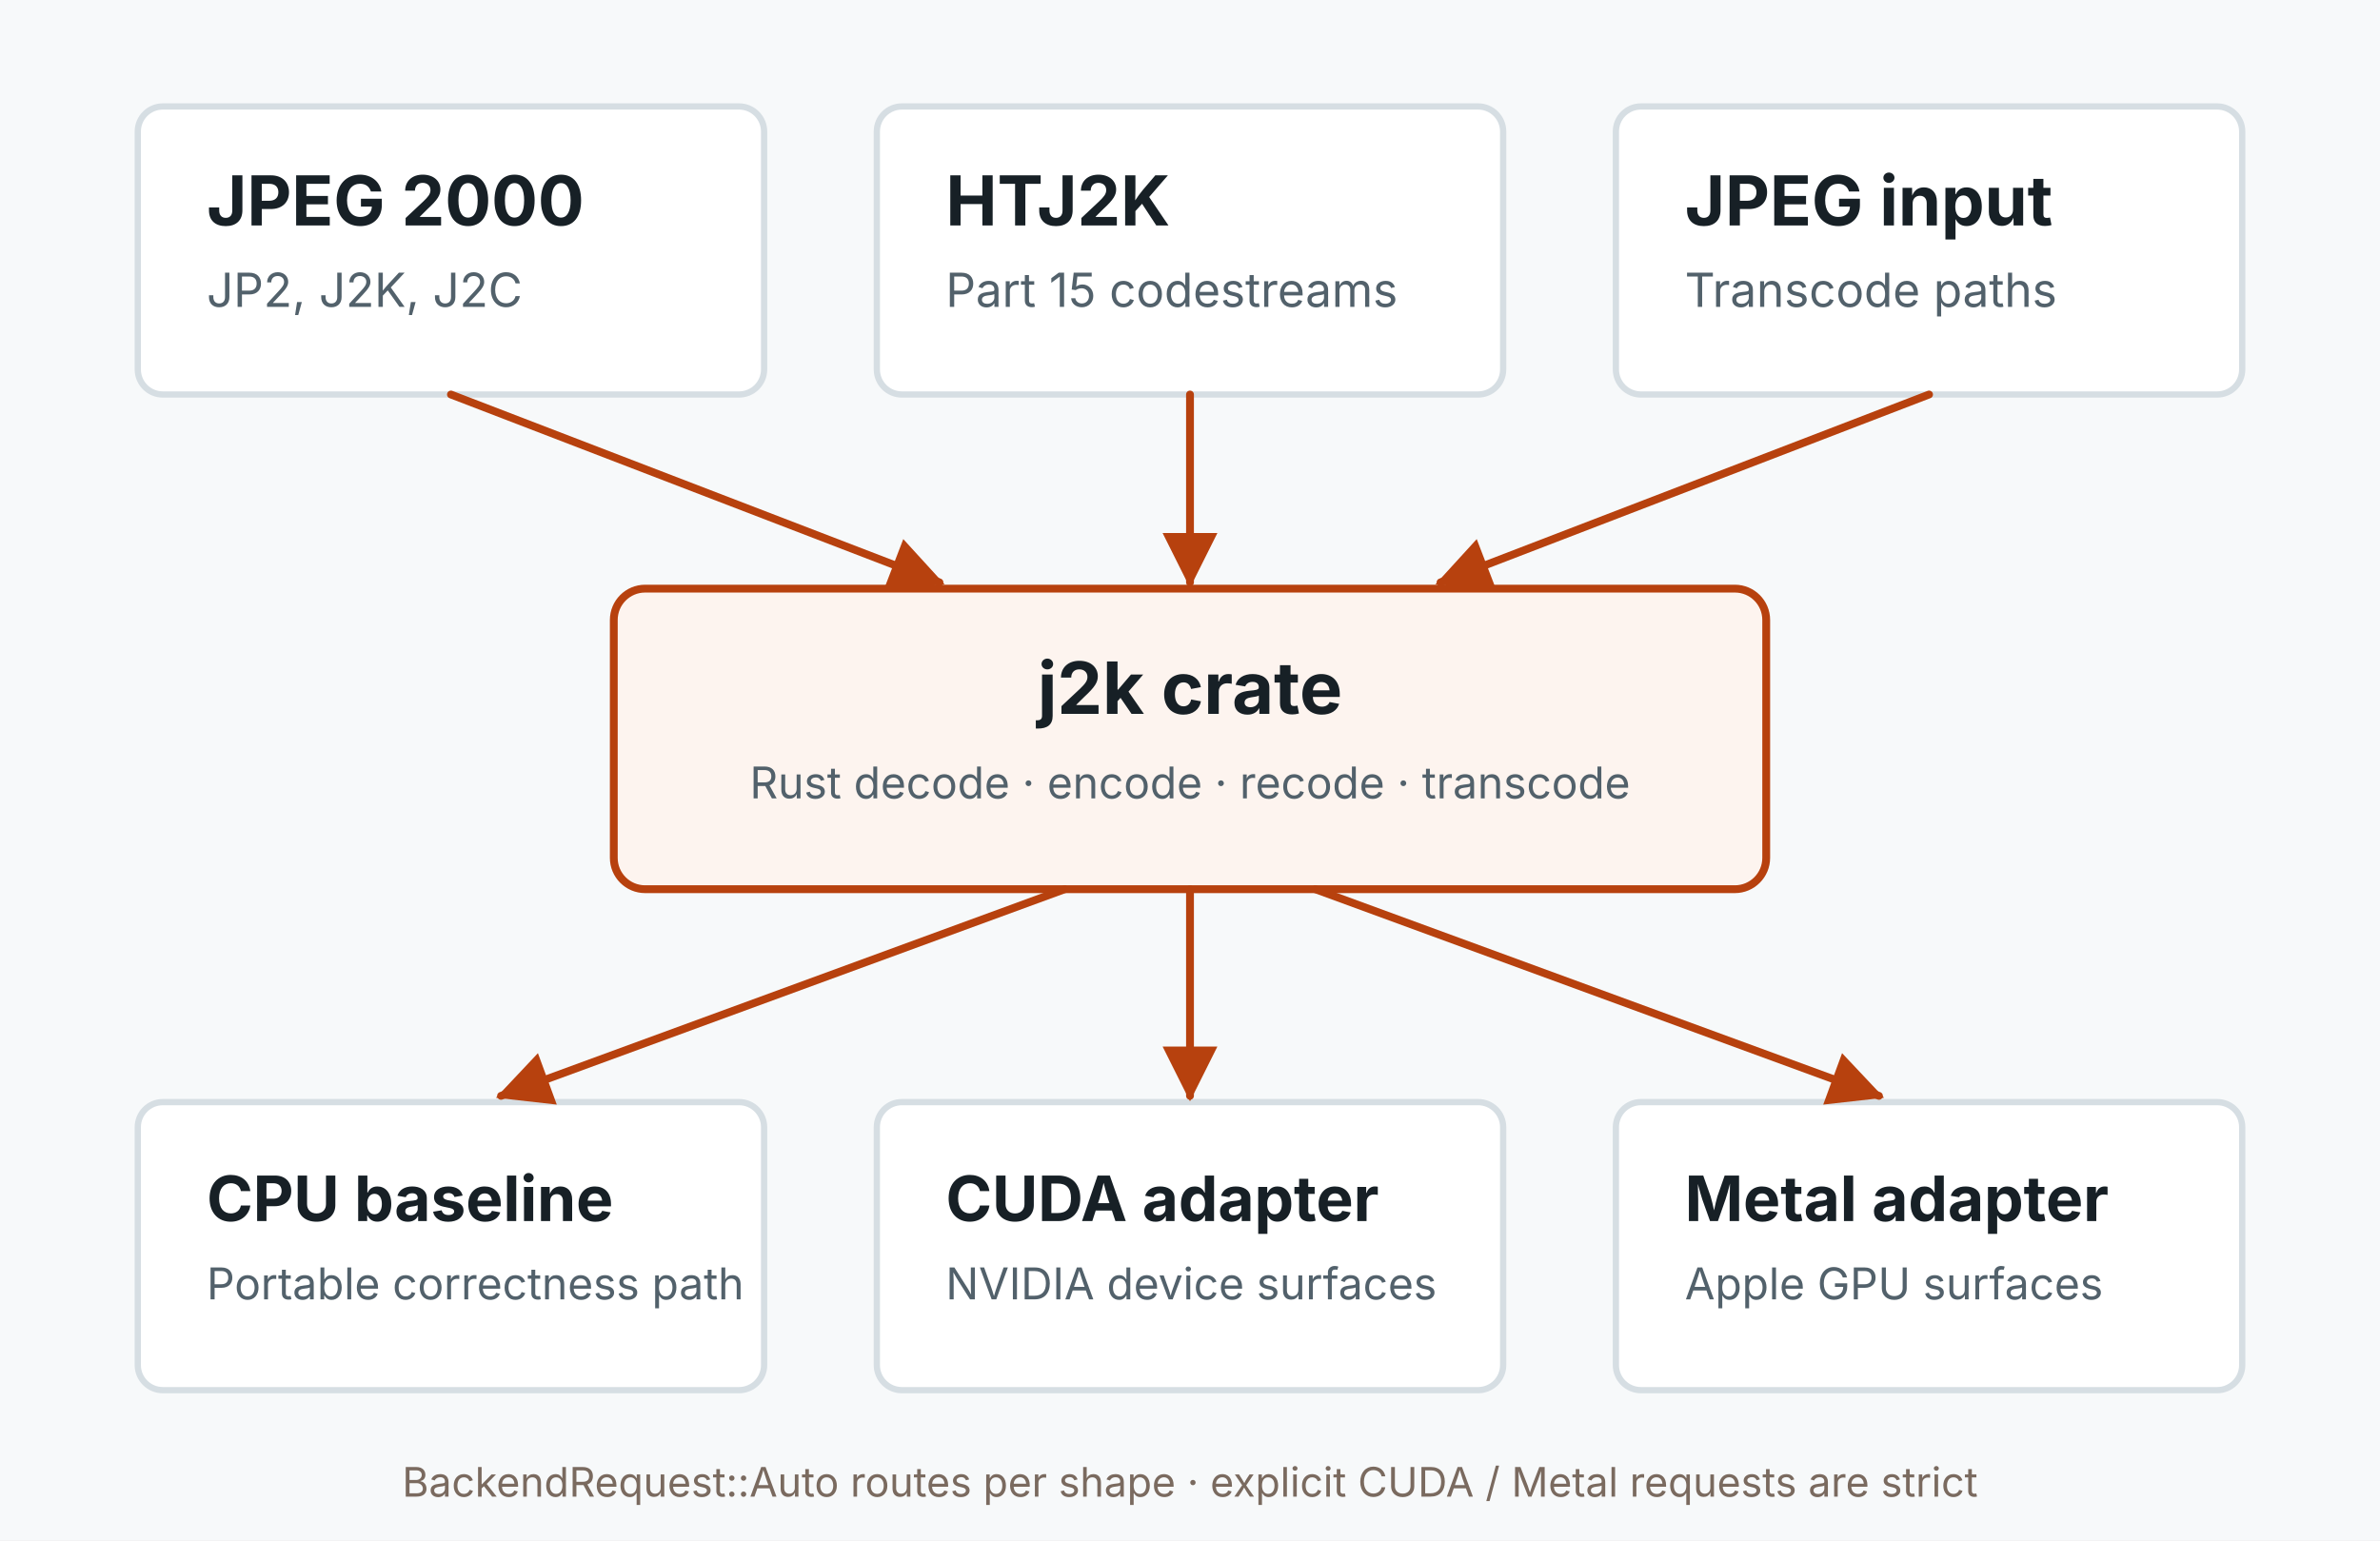
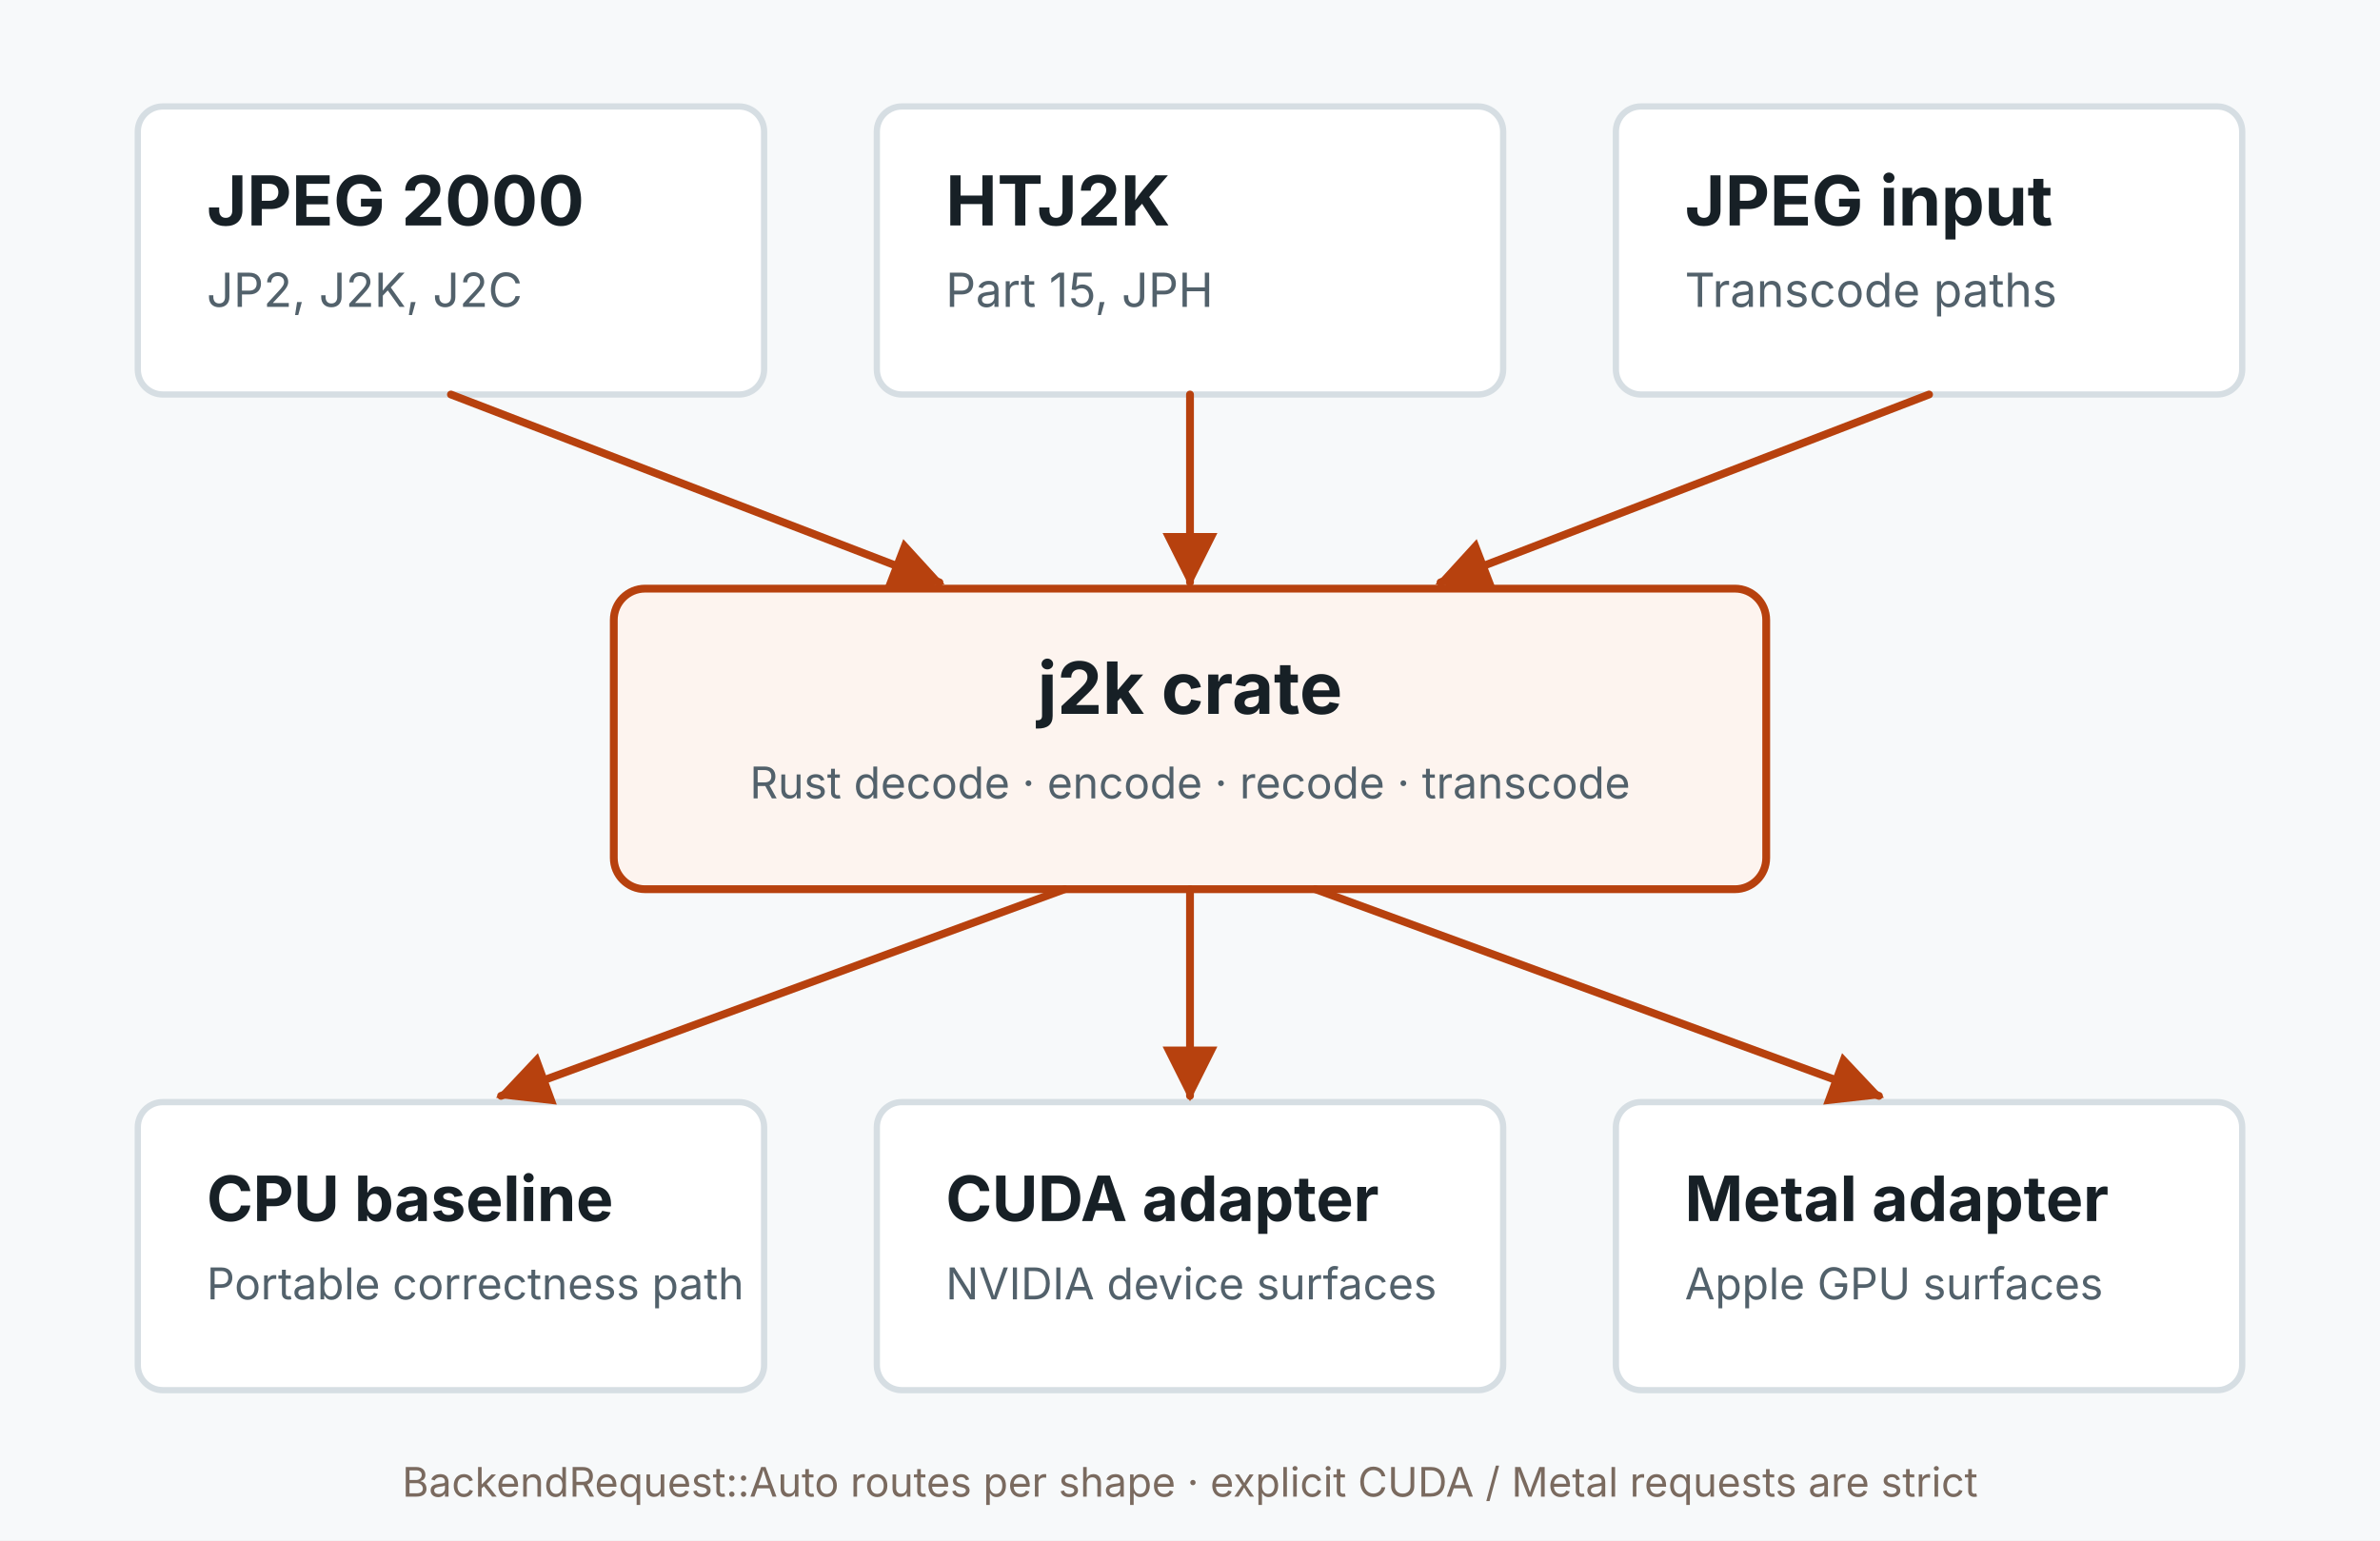
<svg xmlns="http://www.w3.org/2000/svg" viewBox="0 0 760 492" role="img" aria-labelledby="title desc">
  <defs>
    <marker id="arrow" viewBox="0 0 10 10" refX="9" refY="5" markerWidth="7" markerHeight="7" orient="auto-start-reverse">
      <path d="M0 0 L10 5 L0 10 z" fill="#b7410e" />
    </marker>
  </defs>
  <rect width="760" height="492" fill="#f7f9fa" />
  <g fill="#ffffff" stroke="#d6dee3" stroke-width="2">
    <rect x="44" y="34" width="200" height="92" rx="8" />
    <rect x="280" y="34" width="200" height="92" rx="8" />
    <rect x="516" y="34" width="200" height="92" rx="8" />
    <rect x="44" y="352" width="200" height="92" rx="8" />
    <rect x="280" y="352" width="200" height="92" rx="8" />
    <rect x="516" y="352" width="200" height="92" rx="8" />
  </g>
  <rect x="196" y="188" width="368" height="96" rx="10" fill="#fdf4ef" stroke="#b7410e" stroke-width="2.5" />
  <g font-family="Inter, Arial, sans-serif" fill="#172026">
    <text x="66" y="72" font-size="22" font-weight="700">JPEG 2000</text>
    <text x="66" y="98" font-size="15" fill="#52616b">JP2, J2K, J2C</text>
    <text x="302" y="72" font-size="22" font-weight="700">HTJ2K</text>
-     <text x="302" y="98" font-size="15" fill="#52616b">Part 15 codestreams</text>
+     <text x="302" y="98" font-size="15" fill="#52616b">Part 15, JPH</text>
    <text x="538" y="72" font-size="22" font-weight="700">JPEG input</text>
    <text x="538" y="98" font-size="15" fill="#52616b">Transcode paths</text>
    <text x="380" y="228" text-anchor="middle" font-size="23" font-weight="700">j2k crate</text>
    <text x="380" y="255" text-anchor="middle" font-size="14" fill="#52616b">Rust decode · encode · recode · transcode</text>
    <text x="66" y="390" font-size="20" font-weight="700">CPU baseline</text>
    <text x="66" y="415" font-size="14" fill="#52616b">Portable correctness path</text>
    <text x="302" y="390" font-size="20" font-weight="700">CUDA adapter</text>
    <text x="302" y="415" font-size="14" fill="#52616b">NVIDIA device surfaces</text>
    <text x="538" y="390" font-size="20" font-weight="700">Metal adapter</text>
    <text x="538" y="415" font-size="14" fill="#52616b">Apple GPU surfaces</text>
  </g>
  <text x="380" y="478" text-anchor="middle" font-family="Inter, Arial, sans-serif" font-size="13" fill="#7a6a5f">BackendRequest::Auto routes per shape · explicit CUDA / Metal requests are strict</text>
  <g stroke="#b7410e" stroke-width="2.5" fill="none" stroke-linecap="round">
    <path d="M144 126 L300 186" marker-end="url(#arrow)" />
    <path d="M380 126 L380 186" marker-end="url(#arrow)" />
    <path d="M616 126 L460 186" marker-end="url(#arrow)" />
  </g>
  <g stroke="#b7410e" stroke-width="2.5" fill="none" stroke-linecap="round">
    <path d="M340 284 L160 350" marker-end="url(#arrow)" />
    <path d="M380 284 L380 350" marker-end="url(#arrow)" />
    <path d="M420 284 L600 350" marker-end="url(#arrow)" />
  </g>
</svg>
